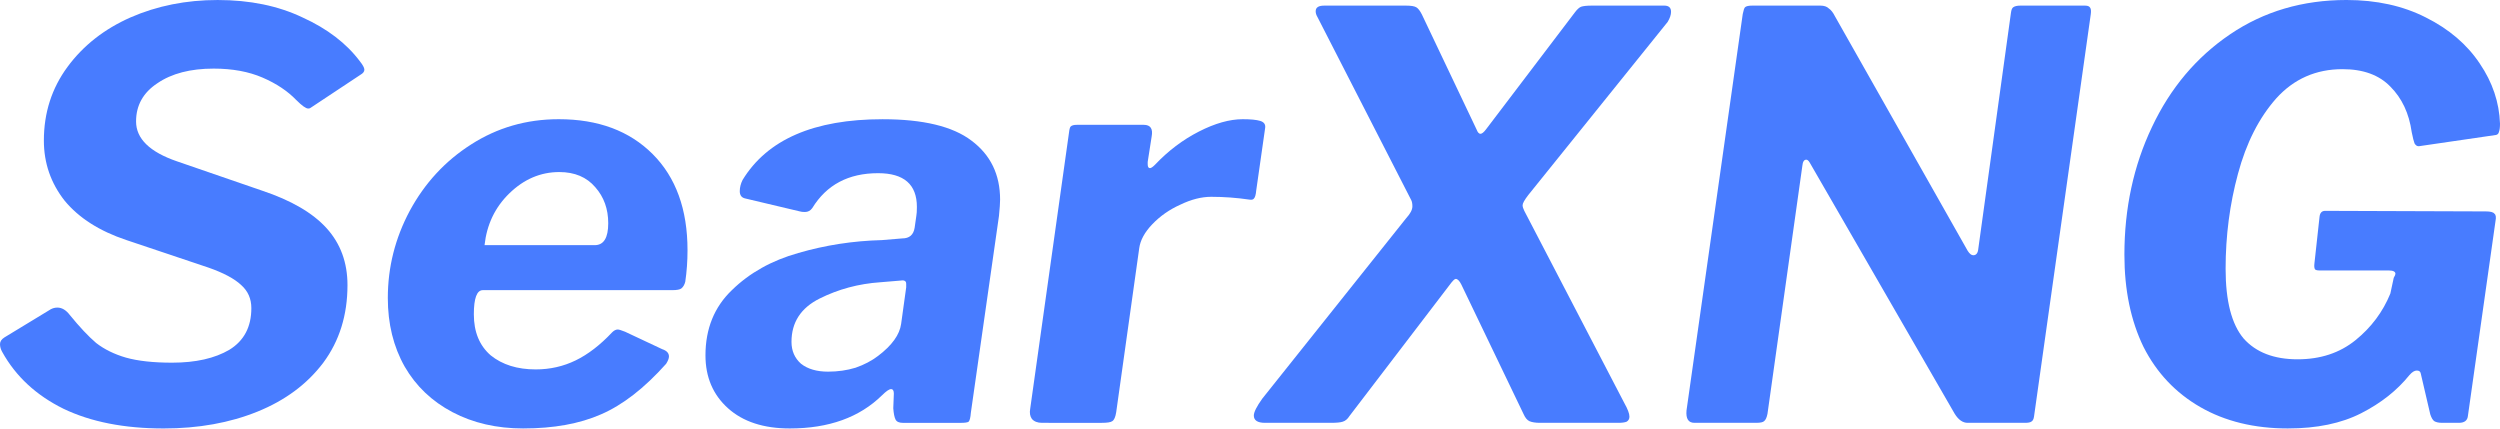
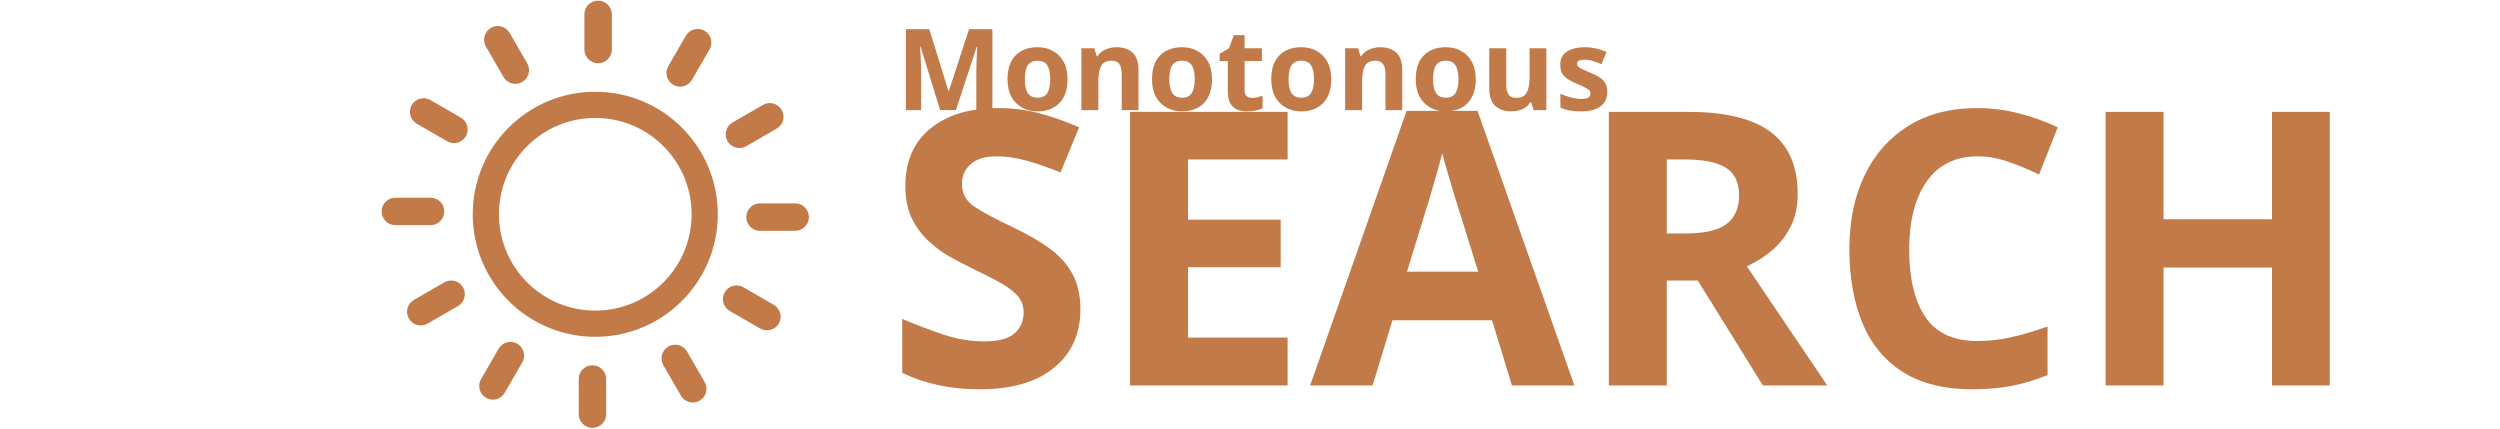
- <svg xmlns="http://www.w3.org/2000/svg" id="svg8" version="1.1" viewBox="0 0 225.869 38.71" height="38.71mm" width="225.869mm">
-   <defs id="defs2" />
-   <g transform="translate(-4.020089,-7.482607)" id="layer1">
-     <g transform="translate(-25.70238,-86.17857)" style="font-style:normal;font-weight:normal;font-size:50.8px;line-height:1.25;font-family:sans-serif;fill:#487cff;fill-opacity:1;stroke:none;stroke-width:0.265" id="text884" aria-label="SearXNG">
-       <path id="path886" style="font-style:normal;font-variant:normal;font-weight:normal;font-stretch:normal;font-size:50.8px;font-family:'Libre Franklin';-inkscape-font-specification:'Libre Franklin';fill:#487cff;fill-opacity:1;stroke-width:0.265" d="m 56.494,102.704 q -1.168,-1.219 -3.048,-2.032 -1.88,-0.813 -4.42,-0.813 -3.15,0 -5.08,1.321 -1.93,1.27 -1.93,3.454 0,2.337 3.708,3.607 l 7.671,2.642 q 3.962,1.321 5.842,3.404 1.88,2.083 1.88,5.131 0,4.064 -2.184,7.01 -2.184,2.896 -5.944,4.42 -3.759,1.524 -8.484,1.524 -5.334,0 -9.042,-1.778 -3.708,-1.829 -5.537,-5.131 -0.203,-0.356 -0.203,-0.711 0,-0.356 0.406,-0.61 l 4.013,-2.438 q 0.356,-0.254 0.762,-0.254 0.61,0 1.118,0.66 1.321,1.626 2.388,2.54 1.118,0.864 2.692,1.321 1.626,0.457 4.166,0.457 3.2,0 5.182,-1.168 1.981,-1.219 1.981,-3.759 0,-1.27 -0.914,-2.083 -0.914,-0.864 -2.946,-1.575 l -7.417,-2.489 q -3.658,-1.219 -5.588,-3.556 -1.88,-2.388 -1.88,-5.436 0,-3.759 2.134,-6.655 2.134,-2.896 5.69,-4.47 3.607,-1.575 7.874,-1.575 4.369,0 7.671,1.575 3.353,1.524 5.182,3.962 0.406,0.508 0.406,0.762 0,0.254 -0.356,0.457 l -4.521,2.997 q -0.051,0.051 -0.203,0.051 -0.305,0 -1.067,-0.762 z" />
-       <path id="path888" style="font-style:normal;font-variant:normal;font-weight:normal;font-stretch:normal;font-size:50.8px;font-family:'Libre Franklin';-inkscape-font-specification:'Libre Franklin';fill:#487cff;fill-opacity:1;stroke-width:0.265" d="m 77.004,132.371 q -3.607,0 -6.401,-1.473 -2.794,-1.473 -4.318,-4.115 -1.524,-2.692 -1.524,-6.198 0,-4.166 1.981,-7.874 2.032,-3.759 5.537,-5.994 3.556,-2.286 7.925,-2.286 5.334,0 8.484,3.15 3.15,3.15 3.15,8.687 0,1.473 -0.203,2.845 -0.102,0.406 -0.356,0.61 -0.203,0.152 -0.813,0.152 h -17.12 q -0.813,0 -0.813,2.184 0,2.388 1.524,3.708 1.575,1.27 4.064,1.27 1.93,0 3.607,-0.813 1.676,-0.813 3.302,-2.54 0.254,-0.254 0.508,-0.254 0.152,0 0.66,0.203 l 3.353,1.575 q 0.61,0.203 0.61,0.66 0,0.254 -0.254,0.66 -2.946,3.302 -5.893,4.572 -2.896,1.27 -7.01,1.27 z m 6.452,-16.561 q 1.219,0 1.219,-1.981 0,-1.93 -1.168,-3.251 -1.168,-1.372 -3.251,-1.372 -2.54,0 -4.521,1.93 -1.93,1.88 -2.235,4.674 z" />
-       <path id="path890" style="font-style:normal;font-variant:normal;font-weight:normal;font-stretch:normal;font-size:50.8px;font-family:'Libre Franklin';-inkscape-font-specification:'Libre Franklin';fill:#487cff;fill-opacity:1;stroke-width:0.265" d="m 109.411,129.374 q -3.048,2.997 -8.331,2.997 -3.556,0 -5.588,-1.829 -2.032,-1.829 -2.032,-4.775 0,-3.607 2.388,-5.893 2.388,-2.337 5.994,-3.353 3.658,-1.067 7.569,-1.168 l 1.829,-0.152 q 0.965,0 1.118,-0.965 l 0.152,-1.067 q 0.051,-0.254 0.051,-0.813 0,-3.048 -3.505,-3.048 -4.013,0 -5.944,3.15 -0.254,0.356 -0.66,0.356 -0.305,0 -0.457,-0.051 l -4.928,-1.168 q -0.508,-0.102 -0.508,-0.66 0,-0.508 0.254,-1.016 3.353,-5.486 12.649,-5.486 5.486,0 8.026,1.93 2.591,1.93 2.591,5.334 0,0.457 -0.102,1.473 l -2.54,17.78 q -0.051,0.66 -0.203,0.813 -0.152,0.102 -0.711,0.102 h -5.232 q -0.508,0 -0.66,-0.305 -0.152,-0.305 -0.203,-1.016 l 0.051,-1.321 q 0,-0.406 -0.254,-0.406 -0.254,0 -0.813,0.559 z m 2.184,-9.754 v -0.305 q 0,-0.203 -0.102,-0.254 -0.102,-0.102 -0.406,-0.051 l -1.829,0.152 q -2.946,0.203 -5.486,1.473 -2.54,1.27 -2.54,3.912 0,1.219 0.864,1.981 0.914,0.711 2.438,0.711 1.321,0 2.489,-0.356 1.168,-0.406 2.032,-1.067 1.88,-1.422 2.083,-2.896 z" />
-       <path id="path892" style="font-style:normal;font-variant:normal;font-weight:normal;font-stretch:normal;font-size:50.8px;font-family:'Libre Franklin';-inkscape-font-specification:'Libre Franklin';fill:#487cff;fill-opacity:1;stroke-width:0.265" d="m 123.864,131.863 q -0.61,0 -0.914,-0.356 -0.254,-0.356 -0.152,-0.914 l 3.505,-24.943 q 0.051,-0.457 0.152,-0.559 0.152,-0.152 0.559,-0.152 h 6.045 q 0.914,0 0.711,1.067 l -0.356,2.286 v 0.203 q 0,0.356 0.203,0.356 0.152,0 0.457,-0.305 1.778,-1.88 3.962,-2.997 2.184,-1.118 3.962,-1.118 1.067,0 1.575,0.152 0.508,0.152 0.457,0.61 l -0.813,5.69 q -0.051,0.559 -0.203,0.711 -0.102,0.152 -0.406,0.102 -1.727,-0.254 -3.454,-0.254 -1.321,0 -2.794,0.711 -1.473,0.66 -2.54,1.778 -1.016,1.067 -1.168,2.134 l -2.083,14.834 q -0.102,0.66 -0.356,0.813 -0.203,0.152 -0.965,0.152 z" />
-       <path id="path894" style="font-style:normal;font-variant:normal;font-weight:normal;font-stretch:normal;font-size:50.8px;font-family:'Libre Franklin';-inkscape-font-specification:'Libre Franklin';fill:#487cff;fill-opacity:1;stroke-width:0.265" d="m 176.481,130.085 q 0.457,0.813 0.457,1.219 0,0.305 -0.254,0.457 -0.254,0.102 -0.762,0.102 h -7.061 q -0.61,0 -0.965,-0.152 -0.305,-0.152 -0.508,-0.61 l -5.639,-11.735 q -0.254,-0.508 -0.508,-0.508 -0.152,0 -0.559,0.559 l -9.042,11.836 q -0.254,0.406 -0.61,0.508 -0.305,0.102 -1.067,0.102 h -5.944 q -1.016,0 -1.016,-0.66 0,-0.457 0.762,-1.524 l 13.005,-16.307 q 0.559,-0.61 0.559,-1.067 0,-0.356 -0.102,-0.559 l -8.484,-16.561 q -0.152,-0.254 -0.152,-0.508 0,-0.508 0.762,-0.508 h 7.417 q 0.66,0 0.914,0.152 0.254,0.152 0.508,0.66 l 4.928,10.363 q 0.152,0.406 0.356,0.406 0.203,0 0.508,-0.406 l 8.026,-10.566 q 0.305,-0.406 0.559,-0.508 0.305,-0.102 0.965,-0.102 h 6.553 q 0.61,0 0.61,0.559 0,0.406 -0.305,0.914 l -12.598,15.646 q -0.508,0.66 -0.508,0.914 0,0.203 0.152,0.508 z" />
-       <path id="path896" style="font-style:normal;font-variant:normal;font-weight:normal;font-stretch:normal;font-size:50.8px;font-family:'Libre Franklin';-inkscape-font-specification:'Libre Franklin';fill:#487cff;fill-opacity:1;stroke-width:0.265" d="m 218.113,94.169 q 0.356,0 0.457,0.203 0.102,0.152 0.051,0.559 l -5.131,36.373 q -0.051,0.356 -0.254,0.457 -0.152,0.102 -0.559,0.102 h -5.182 q -0.66,0 -1.168,-0.813 l -13.106,-22.708 q -0.152,-0.254 -0.305,-0.254 -0.305,0 -0.356,0.559 l -3.15,22.403 q -0.102,0.508 -0.305,0.66 -0.152,0.152 -0.711,0.152 h -5.588 q -0.813,0 -0.711,-1.118 l 5.08,-35.814 q 0.102,-0.508 0.203,-0.61 0.152,-0.152 0.66,-0.152 h 6.147 q 0.508,0 0.762,0.254 0.305,0.203 0.559,0.711 l 11.989,21.184 q 0.254,0.406 0.508,0.406 0.406,0 0.457,-0.61 l 2.946,-21.285 q 0.051,-0.406 0.203,-0.508 0.203,-0.152 0.66,-0.152 z" />
-       <path id="path898" style="font-style:normal;font-variant:normal;font-weight:normal;font-stretch:normal;font-size:50.8px;font-family:'Libre Franklin';-inkscape-font-specification:'Libre Franklin';fill:#487cff;fill-opacity:1;stroke-width:0.265" d="m 236.44,132.371 q -4.572,0 -7.925,-1.93 -3.353,-1.93 -5.131,-5.436 -1.727,-3.556 -1.727,-8.331 0,-6.299 2.489,-11.532 2.489,-5.283 7.061,-8.382 4.572,-3.099 10.516,-3.099 4.064,0 7.163,1.575 3.15,1.575 4.877,4.166 1.727,2.54 1.829,5.436 0,0.508 -0.102,0.762 -0.051,0.203 -0.254,0.254 l -6.96,1.016 h -0.051 q -0.203,0 -0.356,-0.254 -0.102,-0.254 -0.254,-1.016 -0.356,-2.54 -1.93,-4.115 -1.524,-1.575 -4.318,-1.575 -3.607,0 -5.994,2.642 -2.337,2.642 -3.454,6.807 -1.118,4.115 -1.118,8.585 0,4.369 1.626,6.299 1.676,1.88 4.877,1.88 3.099,0 5.232,-1.727 2.134,-1.727 3.15,-4.216 l 0.305,-1.422 q 0.152,-0.254 0.152,-0.356 0,-0.305 -0.61,-0.305 h -6.248 q -0.305,0 -0.406,-0.102 -0.102,-0.152 -0.051,-0.559 l 0.457,-4.166 q 0.051,-0.559 0.508,-0.559 l 14.529,0.051 q 0.61,0 0.762,0.203 0.203,0.152 0.102,0.66 l -2.489,17.577 q -0.051,0.66 -0.813,0.66 h -1.524 q -0.457,0 -0.711,-0.152 -0.203,-0.152 -0.356,-0.61 l -0.864,-3.708 q -0.051,-0.254 -0.356,-0.254 -0.305,0 -0.66,0.406 -1.676,2.083 -4.369,3.454 -2.692,1.372 -6.604,1.372 z" />
-     </g>
-   </g>
+ <svg xmlns="http://www.w3.org/2000/svg" width="853.677" height="146.304" viewBox="0 0 225.869 38.71" version="1.1" id="svg1">
+   <defs id="defs1" />
+   <path d="M 43.901,4.21 C 43.558,3.619 43.761,2.862 44.351,2.519 44.941,2.177 45.699,2.378 46.042,2.969 l 1.589,2.75 c 0.343,0.59 0.14,1.348 -0.45,1.69 -0.59,0.343 -1.348,0.142 -1.69,-0.45 z m 9.88,4.079 c 3.058,0 5.824,1.238 7.828,3.243 2.002,2.004 3.243,4.772 3.243,7.828 0,3.058 -1.238,5.824 -3.243,7.828 -2.004,2.004 -4.77,3.243 -7.828,3.243 -3.058,0 -5.824,-1.238 -7.828,-3.243 -2.002,-2.004 -3.243,-4.77 -3.243,-7.828 0,-3.058 1.238,-5.824 3.243,-7.828 2.004,-2.002 4.772,-3.243 7.828,-3.243 z m 6.155,4.915 c -1.575,-1.575 -3.751,-2.549 -6.155,-2.549 -2.405,0 -4.581,0.975 -6.155,2.549 -1.575,1.575 -2.549,3.751 -2.549,6.155 0,2.405 0.975,4.581 2.549,6.155 1.575,1.575 3.751,2.549 6.155,2.549 2.405,0 4.581,-0.975 6.155,-2.549 1.575,-1.575 2.549,-3.751 2.549,-6.155 0,-2.405 -0.975,-4.581 -2.549,-6.155 z M 52.797,1.298 c 0,-0.685 0.555,-1.24 1.24,-1.24 0.685,0 1.24,0.555 1.24,1.24 v 3.177 c 0,0.685 -0.555,1.24 -1.24,1.24 -0.685,0 -1.24,-0.555 -1.24,-1.24 z m 9.166,1.932 c 0.339,-0.59 1.094,-0.795 1.686,-0.455 0.59,0.339 0.795,1.094 0.455,1.686 L 62.515,7.211 C 62.175,7.801 61.421,8.005 60.829,7.666 60.239,7.327 60.035,6.572 60.374,5.98 Z m 6.968,6.249 c 0.59,-0.343 1.348,-0.14 1.69,0.45 0.343,0.59 0.142,1.348 -0.45,1.69 l -2.75,1.589 c -0.59,0.343 -1.348,0.14 -1.69,-0.45 -0.343,-0.59 -0.142,-1.348 0.45,-1.69 z m 2.911,8.896 c 0.685,0 1.24,0.555 1.24,1.24 0,0.685 -0.555,1.24 -1.24,1.24 h -3.177 c -0.685,0 -1.24,-0.555 -1.24,-1.24 0,-0.685 0.555,-1.24 1.24,-1.24 z m -1.932,9.166 c 0.59,0.339 0.795,1.094 0.455,1.686 -0.339,0.59 -1.094,0.795 -1.686,0.455 l -2.75,-1.589 c -0.59,-0.339 -0.795,-1.094 -0.455,-1.686 0.339,-0.59 1.094,-0.795 1.686,-0.455 z m -6.249,6.968 c 0.343,0.59 0.14,1.348 -0.45,1.69 -0.59,0.343 -1.348,0.142 -1.69,-0.45 l -1.589,-2.75 c -0.343,-0.59 -0.14,-1.348 0.45,-1.69 0.59,-0.343 1.348,-0.142 1.69,0.45 z m -8.896,2.911 c 0,0.685 -0.555,1.24 -1.24,1.24 -0.685,0 -1.24,-0.555 -1.24,-1.24 V 34.243 c 0,-0.685 0.555,-1.24 1.24,-1.24 0.685,0 1.24,0.555 1.24,1.24 z m -9.166,-1.932 c -0.339,0.59 -1.094,0.795 -1.686,0.455 -0.59,-0.339 -0.795,-1.094 -0.455,-1.686 l 1.589,-2.75 c 0.339,-0.59 1.094,-0.795 1.686,-0.455 0.59,0.339 0.795,1.094 0.455,1.686 z m -6.968,-6.249 c -0.59,0.343 -1.348,0.14 -1.69,-0.45 -0.343,-0.59 -0.142,-1.348 0.45,-1.69 l 2.75,-1.589 c 0.59,-0.343 1.348,-0.14 1.69,0.45 0.343,0.59 0.142,1.348 -0.45,1.69 z m -2.911,-8.896 c -0.685,0 -1.24,-0.555 -1.24,-1.24 0,-0.685 0.555,-1.24 1.24,-1.24 h 3.177 c 0.685,0 1.24,0.555 1.24,1.24 0,0.685 -0.555,1.24 -1.24,1.24 z m 1.932,-9.166 C 37.062,10.838 36.858,10.083 37.197,9.492 37.536,8.901 38.291,8.697 38.883,9.036 l 2.75,1.589 c 0.59,0.339 0.795,1.094 0.455,1.686 -0.339,0.59 -1.094,0.795 -1.686,0.455 z" id="path1" style="fill:#c27a48;fill-opacity:1;stroke-width:0.161" />
+   <text xml:space="preserve" style="font-style:normal;font-variant:normal;font-weight:bold;font-stretch:normal;font-size:10.23px;font-family:Carlito;-inkscape-font-specification:'Carlito Bold';fill:#c27a48;stroke-width:0.853" x="80.926" y="9.954" id="text1">
+     <tspan style="font-style:normal;font-variant:normal;font-weight:bold;font-stretch:normal;font-family:Carlito;-inkscape-font-specification:'Carlito Bold';stroke-width:0.853" x="80.926" y="9.954" id="tspan2">Monotonous</tspan>
+   </text>
+   <text xml:space="preserve" style="font-style:normal;font-variant:normal;font-weight:bold;font-stretch:normal;font-size:34.605px;font-family:Carlito;-inkscape-font-specification:'Carlito Bold';fill:#c27a48;stroke-width:0.766" x="79.92" y="34.829" id="text1-1">
+     <tspan style="font-style:normal;font-variant:normal;font-weight:bold;font-stretch:normal;font-size:34.605px;font-family:Carlito;-inkscape-font-specification:'Carlito Bold';stroke-width:0.766" x="79.92" y="34.829" id="tspan2-5">SEARCH</tspan>
+   </text>
</svg>
